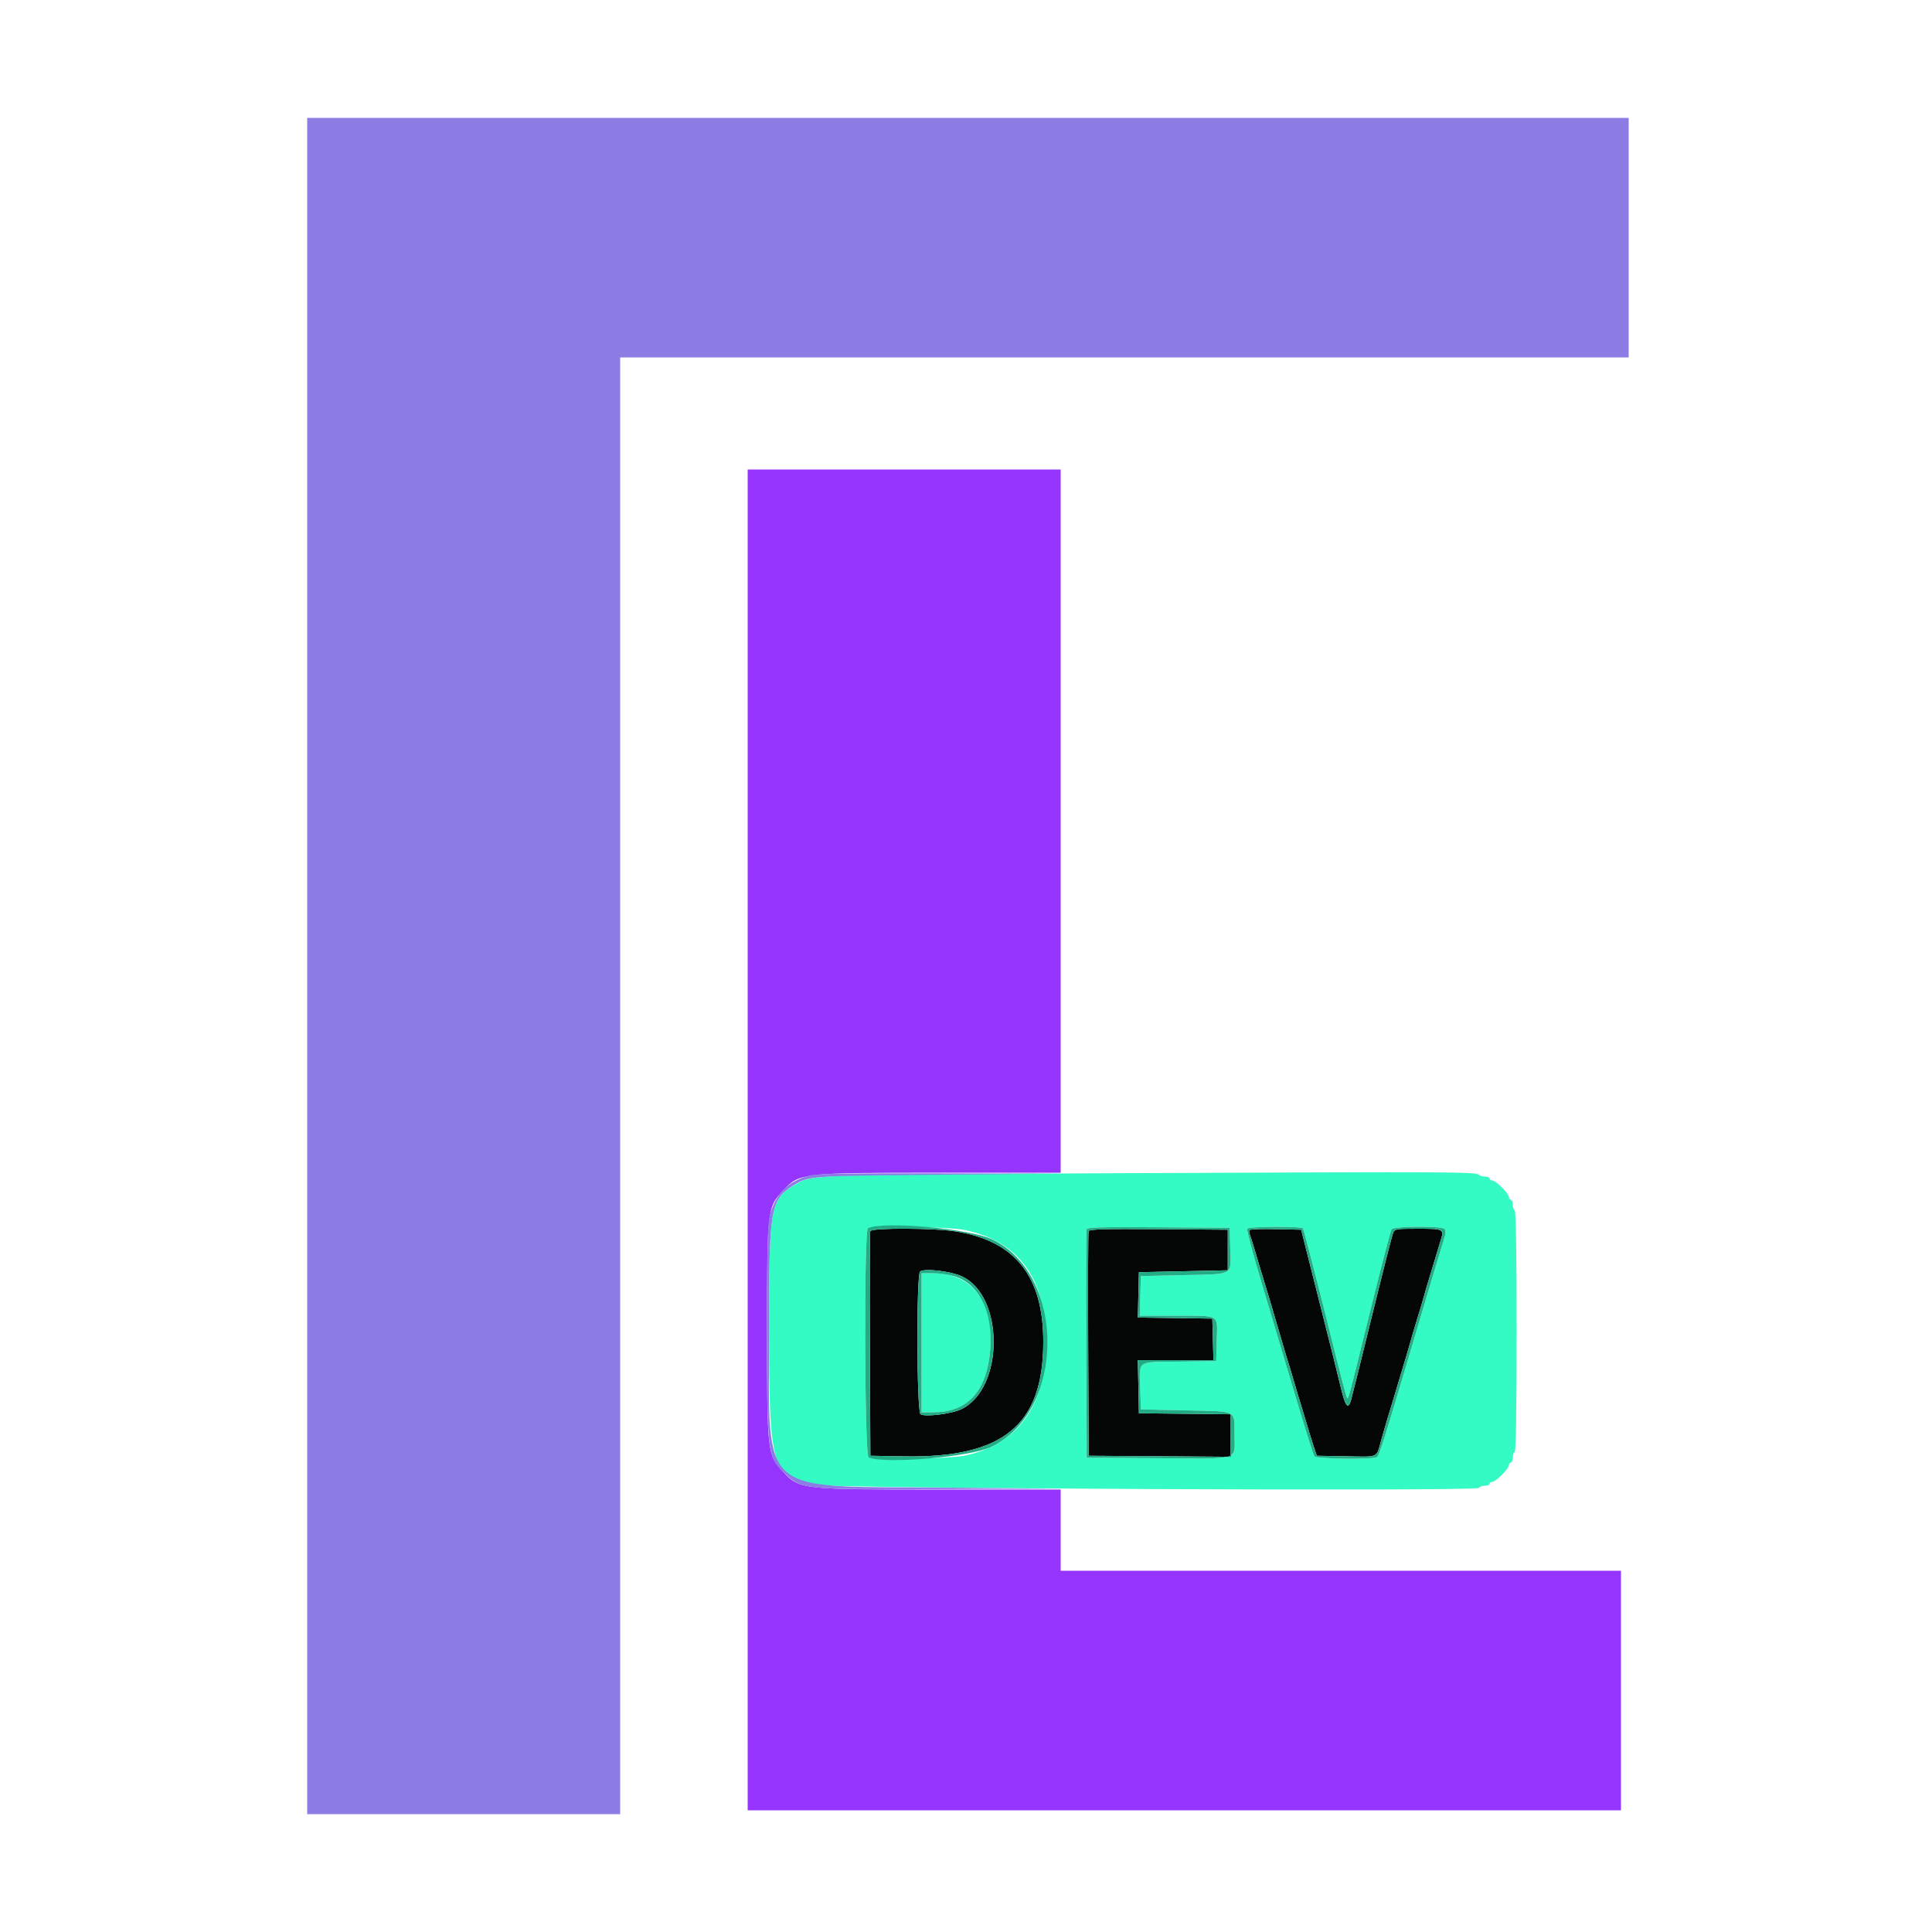
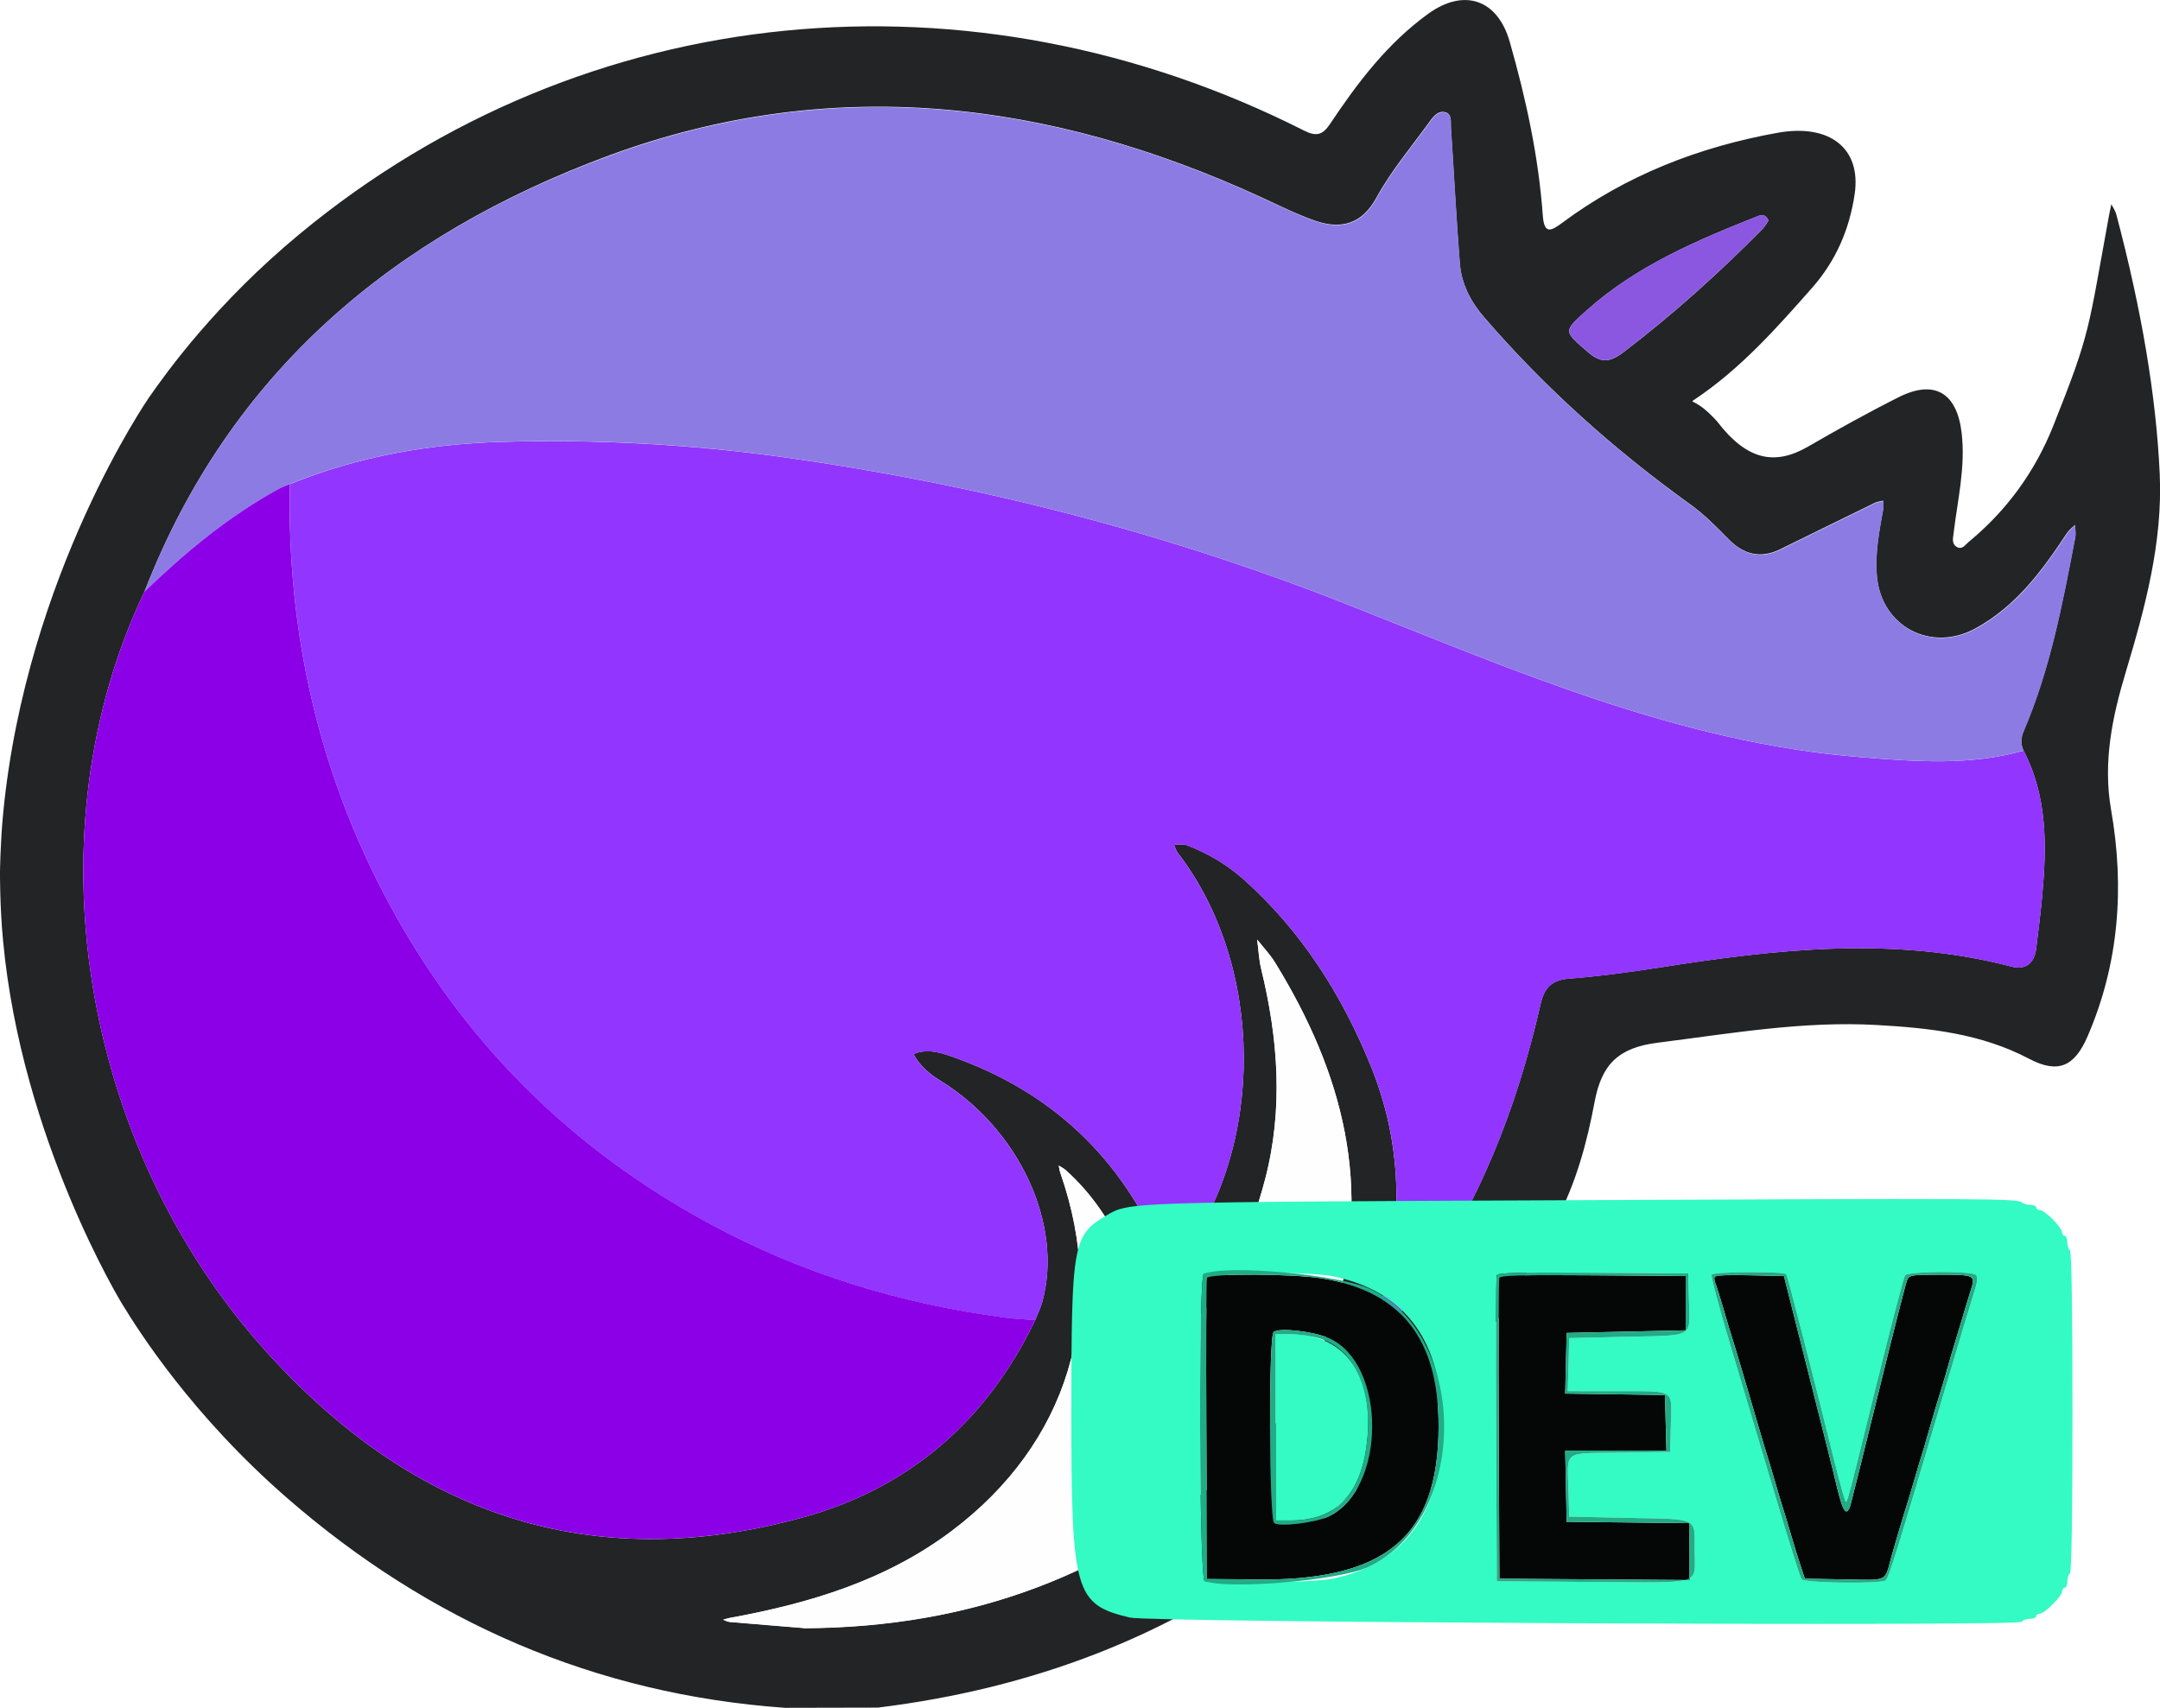
- <svg xmlns="http://www.w3.org/2000/svg" id="svg" width="400" height="400" version="1.1" viewBox="0 0 400 400">
-   <g id="svgg">
-     <path id="path0" fill="#9434fc" fill-rule="evenodd" stroke="none" d="M154.800 236.000 L 154.800 374.800 245.200 374.800 L 335.600 374.800 335.600 350.000 L 335.600 325.200 277.600 325.200 L 219.600 325.200 219.600 316.800 L 219.600 308.400 194.700 308.395 C 165.832 308.390,165.549 308.358,162.148 304.734 C 158.856 301.226,158.809 300.821,158.809 275.600 C 158.809 250.379,158.856 249.974,162.148 246.466 C 165.549 242.842,165.832 242.810,194.700 242.805 L 219.600 242.800 219.600 170.000 L 219.600 97.200 187.200 97.200 L 154.800 97.200 154.800 236.000" />
-     <path id="path1" fill="#33fbc3" fill-rule="evenodd" stroke="none" d="M236.000 242.882 C 167.106 243.184,168.179 243.148,164.579 245.278 C 159.466 248.303,159.228 249.647,159.228 275.600 C 159.228 303.547,159.755 305.394,168.298 307.416 C 171.455 308.163,305.708 308.796,306.160 308.065 C 306.318 307.809,306.887 307.600,307.424 307.600 C 307.961 307.600,308.400 307.420,308.400 307.200 C 308.400 306.980,308.652 306.800,308.960 306.800 C 309.688 306.800,312.400 304.088,312.400 303.360 C 312.400 303.052,312.580 302.800,312.800 302.800 C 313.020 302.800,313.200 302.361,313.200 301.824 C 313.200 301.287,313.380 300.736,313.600 300.600 C 313.860 300.440,314.000 291.670,314.000 275.600 C 314.000 259.530,313.860 250.760,313.600 250.600 C 313.380 250.464,313.200 249.913,313.200 249.376 C 313.200 248.839,313.020 248.400,312.800 248.400 C 312.580 248.400,312.400 248.148,312.400 247.840 C 312.400 247.532,311.752 246.632,310.960 245.840 C 310.168 245.048,309.268 244.400,308.960 244.400 C 308.652 244.400,308.400 244.220,308.400 244.000 C 308.400 243.780,307.986 243.600,307.480 243.600 C 306.974 243.600,306.389 243.438,306.180 243.241 C 305.518 242.614,301.549 242.594,236.000 242.882 M199.517 254.615 C 210.896 256.884,216.627 264.743,216.568 278.000 C 216.511 291.082,210.740 299.071,199.674 301.387 C 196.720 302.006,181.233 302.294,179.833 301.757 C 178.983 301.431,178.852 254.607,179.700 254.265 C 180.982 253.748,196.546 254.022,199.517 254.615 M254.714 258.566 C 254.861 264.182,255.604 263.763,245.081 264.000 L 236.200 264.200 236.086 268.300 L 235.972 272.400 243.486 272.406 C 252.711 272.414,252.056 272.023,251.914 277.432 L 251.800 281.800 244.105 281.909 C 235.101 282.036,235.897 281.451,236.083 287.800 L 236.200 291.800 245.515 292.000 C 256.404 292.234,255.585 291.807,255.594 297.251 C 255.602 302.452,257.047 302.028,239.753 301.905 L 225.000 301.800 224.896 278.400 C 224.839 265.530,224.879 254.773,224.986 254.495 C 225.137 254.098,228.335 254.013,239.889 254.095 L 254.600 254.200 254.714 258.566 M269.755 254.327 C 269.974 254.681,273.761 269.359,276.638 281.000 C 277.616 284.960,278.570 288.560,278.758 289.000 C 279.165 289.954,278.641 291.831,283.842 270.800 C 285.991 262.110,287.917 254.775,288.123 254.500 C 288.613 253.847,298.433 253.793,299.080 254.440 C 299.400 254.760,299.320 255.496,298.786 257.140 C 298.381 258.383,296.399 264.980,294.381 271.800 C 286.722 297.681,285.576 301.368,285.095 301.673 C 284.229 302.224,272.548 302.068,272.124 301.500 C 271.919 301.225,270.008 295.150,267.879 288.000 C 265.750 280.850,262.649 270.449,260.988 264.887 C 259.327 259.325,258.076 254.600,258.208 254.387 C 258.499 253.917,269.466 253.860,269.755 254.327 M190.800 278.000 L 190.800 292.400 193.185 292.400 C 199.891 292.400,203.779 288.626,204.833 281.093 C 206.336 270.348,201.821 263.600,193.127 263.600 L 190.800 263.600 190.800 278.000" />
-     <path id="path2" fill="#040706" fill-rule="evenodd" stroke="none" d="M180.184 254.900 C 180.078 255.175,180.039 265.750,180.096 278.400 L 180.200 301.400 187.200 301.524 C 207.716 301.888,216.000 295.064,216.000 277.800 C 216.000 264.303,210.233 256.977,198.034 254.977 C 193.534 254.239,180.458 254.183,180.184 254.900 M225.386 254.895 C 225.279 255.173,225.239 265.750,225.296 278.400 L 225.400 301.400 240.100 301.505 L 254.800 301.610 254.800 297.212 L 254.800 292.814 245.300 292.707 L 235.800 292.600 235.689 287.100 L 235.577 281.600 243.402 281.600 L 251.227 281.600 251.114 277.300 L 251.000 273.000 243.287 272.891 L 235.575 272.783 235.687 268.091 L 235.800 263.400 245.000 263.200 L 254.200 263.000 254.200 258.800 L 254.200 254.600 239.889 254.495 C 228.656 254.412,225.537 254.498,225.386 254.895 M258.704 254.629 C 258.566 254.767,258.611 255.267,258.804 255.740 C 258.997 256.213,259.544 257.950,260.019 259.600 C 260.494 261.250,261.030 263.050,261.211 263.600 C 261.663 264.981,263.969 272.737,265.642 278.500 C 266.104 280.095,266.632 281.850,266.814 282.400 C 266.996 282.950,267.536 284.750,268.014 286.400 C 268.492 288.050,269.032 289.850,269.214 290.400 C 269.396 290.950,269.940 292.750,270.422 294.400 C 270.904 296.050,271.598 298.300,271.964 299.400 L 272.630 301.400 278.719 301.510 C 285.580 301.635,284.933 301.931,285.955 298.200 C 286.473 296.309,287.924 291.422,288.389 290.000 C 288.570 289.450,289.108 287.650,289.586 286.000 C 290.064 284.350,290.601 282.550,290.781 282.000 C 290.960 281.450,291.307 280.280,291.550 279.400 C 292.066 277.536,293.517 272.649,293.985 271.200 C 294.162 270.650,294.529 269.390,294.800 268.400 C 295.071 267.410,295.440 266.150,295.619 265.600 C 295.799 265.050,296.342 263.250,296.826 261.600 C 297.310 259.950,297.954 257.822,298.258 256.870 C 299.030 254.455,298.925 254.400,293.568 254.400 C 288.982 254.400,288.767 254.438,288.411 255.300 C 288.207 255.795,286.228 263.580,284.013 272.600 C 281.798 281.620,279.854 289.435,279.693 289.967 C 279.106 291.906,278.536 291.181,277.606 287.309 C 276.628 283.242,276.463 282.581,272.069 265.200 L 269.390 254.600 264.173 254.489 C 261.303 254.428,258.843 254.491,258.704 254.629 M199.020 264.200 C 207.978 268.126,207.962 287.521,198.996 291.775 C 196.914 292.763,191.357 293.428,190.579 292.782 C 189.793 292.130,189.707 264.053,190.489 263.271 C 191.218 262.542,196.566 263.125,199.020 264.200" />
-     <path id="path3" fill="#8c7ce4" fill-rule="evenodd" stroke="none" d="M63.600 200.000 L 63.600 375.600 96.000 375.600 L 128.400 375.600 128.400 224.800 L 128.400 74.000 232.800 74.000 L 337.200 74.000 337.200 49.200 L 337.200 24.400 200.400 24.400 L 63.600 24.400 63.600 200.000 M167.598 243.369 C 163.041 244.628,160.585 247.136,159.342 251.800 C 158.929 253.350,158.809 258.709,158.809 275.600 C 158.809 301.015,158.895 301.701,162.466 305.052 C 166.041 308.407,166.006 308.404,194.800 308.304 L 219.800 308.217 194.400 307.988 C 156.629 307.648,159.228 310.041,159.228 275.600 C 159.228 249.938,159.477 248.453,164.276 245.417 C 167.351 243.472,167.602 243.454,194.400 243.212 L 219.800 242.983 194.600 242.927 C 175.583 242.885,168.958 242.994,167.598 243.369" />
-     <path id="path4" fill="#21ac86" fill-rule="evenodd" stroke="none" d="M179.700 254.265 C 178.852 254.607,178.983 301.431,179.833 301.757 C 183.434 303.139,200.685 301.668,205.115 299.601 C 220.570 292.391,220.841 264.081,205.526 256.650 C 200.897 254.403,183.368 252.785,179.700 254.265 M224.986 254.495 C 224.879 254.773,224.839 265.530,224.896 278.400 L 225.000 301.800 239.753 301.905 C 257.047 302.028,255.602 302.452,255.594 297.251 C 255.585 291.807,256.404 292.234,245.515 292.000 L 236.200 291.800 236.083 287.800 C 235.897 281.451,235.101 282.036,244.105 281.909 L 251.800 281.800 251.914 277.432 C 252.056 272.023,252.711 272.414,243.486 272.406 L 235.972 272.400 236.086 268.300 L 236.200 264.200 245.081 264.000 C 255.604 263.763,254.861 264.182,254.714 258.566 L 254.600 254.200 239.889 254.095 C 228.335 254.013,225.137 254.098,224.986 254.495 M258.208 254.387 C 258.076 254.600,259.327 259.325,260.988 264.887 C 262.649 270.449,265.750 280.850,267.879 288.000 C 270.008 295.150,271.919 301.225,272.124 301.500 C 272.548 302.068,284.229 302.224,285.095 301.673 C 285.576 301.368,286.722 297.681,294.381 271.800 C 296.399 264.980,298.381 258.383,298.786 257.140 C 299.320 255.496,299.400 254.760,299.080 254.440 C 298.433 253.793,288.613 253.847,288.123 254.500 C 287.917 254.775,285.991 262.110,283.842 270.800 C 278.641 291.831,279.165 289.954,278.758 289.000 C 278.570 288.560,277.616 284.960,276.638 281.000 C 273.761 269.359,269.974 254.681,269.755 254.327 C 269.466 253.860,258.499 253.917,258.208 254.387 M198.034 254.977 C 210.233 256.977,216.000 264.303,216.000 277.800 C 216.000 295.064,207.716 301.888,187.200 301.524 L 180.200 301.400 180.096 278.400 C 180.039 265.750,180.078 255.175,180.184 254.900 C 180.458 254.183,193.534 254.239,198.034 254.977 M254.200 258.800 L 254.200 263.000 245.000 263.200 L 235.800 263.400 235.687 268.091 L 235.575 272.783 243.287 272.891 L 251.000 273.000 251.114 277.300 L 251.227 281.600 243.402 281.600 L 235.577 281.600 235.689 287.100 L 235.800 292.600 245.300 292.707 L 254.800 292.814 254.800 297.212 L 254.800 301.610 240.100 301.505 L 225.400 301.400 225.296 278.400 C 225.239 265.750,225.279 255.173,225.386 254.895 C 225.537 254.498,228.656 254.412,239.889 254.495 L 254.200 254.600 254.200 258.800 M272.069 265.200 C 276.463 282.581,276.628 283.242,277.606 287.309 C 278.536 291.181,279.106 291.906,279.693 289.967 C 279.854 289.435,281.798 281.620,284.013 272.600 C 286.228 263.580,288.207 255.795,288.411 255.300 C 288.767 254.438,288.982 254.400,293.568 254.400 C 298.925 254.400,299.030 254.455,298.258 256.870 C 297.954 257.822,297.310 259.950,296.826 261.600 C 296.342 263.250,295.799 265.050,295.619 265.600 C 295.440 266.150,295.071 267.410,294.800 268.400 C 294.529 269.390,294.162 270.650,293.985 271.200 C 293.517 272.649,292.066 277.536,291.550 279.400 C 291.307 280.280,290.960 281.450,290.781 282.000 C 290.601 282.550,290.064 284.350,289.586 286.000 C 289.108 287.650,288.570 289.450,288.389 290.000 C 287.924 291.422,286.473 296.309,285.955 298.200 C 284.933 301.931,285.580 301.635,278.719 301.510 L 272.630 301.400 271.964 299.400 C 271.598 298.300,270.904 296.050,270.422 294.400 C 269.940 292.750,269.396 290.950,269.214 290.400 C 269.032 289.850,268.492 288.050,268.014 286.400 C 267.536 284.750,266.996 282.950,266.814 282.400 C 266.632 281.850,266.104 280.095,265.642 278.500 C 263.969 272.737,261.663 264.981,261.211 263.600 C 261.030 263.050,260.494 261.250,260.019 259.600 C 259.544 257.950,258.997 256.213,258.804 255.740 C 258.272 254.435,258.555 254.369,264.173 254.489 L 269.390 254.600 272.069 265.200 M190.489 263.271 C 189.707 264.053,189.793 292.130,190.579 292.782 C 191.357 293.428,196.914 292.763,198.996 291.775 C 207.962 287.521,207.978 268.126,199.020 264.200 C 196.566 263.125,191.218 262.542,190.489 263.271 M197.551 264.223 C 203.123 265.877,206.022 272.594,204.833 281.093 C 203.779 288.626,199.891 292.400,193.185 292.400 L 190.800 292.400 190.800 278.000 L 190.800 263.600 193.127 263.600 C 194.407 263.600,196.398 263.880,197.551 264.223" />
+ <svg xmlns="http://www.w3.org/2000/svg" xmlns:ns1="http://vectornator.io" height="100%" stroke-miterlimit="10" style="fill-rule:nonzero;clip-rule:evenodd;stroke-linecap:round;stroke-linejoin:round;" version="1.1" viewBox="0 0 333.94 264.05" width="100%" xml:space="preserve">
+   <defs />
+   <clipPath id="ArtboardFrame">
+     <rect height="264.05" width="333.94" x="0" y="0" />
+   </clipPath>
+   <g clip-path="url(#ArtboardFrame)" id="Layer_1-2" ns1:layerName="Layer_1-2">
+     <g opacity="1">
+       <path d="M121.34 264.05C92 261.97 66.34 250.73 44.36 231.59C29.68 218.8 21.52 205.93 18.87 201.59C18.87 201.59 3.33 176.22 0.47 145.41C-0.04 140 0 134.87 0 134.87C0 134.87 0.04 130.37 0.5 125.63C4.1 88.76 23.06 61.42 23.06 61.42C25.73 57.59 33.4 46.85 46.43 36.09C90.51-0.32 150.29-5.77 201.63 20.2C203.48 21.13 204.48 20.89 205.61 19.19C209.87 12.8 214.48 6.71 220.79 2.14C226.35-1.88 231.54-0.1 233.41 6.47C235.92 15.27 237.86 24.18 238.52 33.32C238.73 36.29 239.82 35.71 241.48 34.48C251.42 27.08 262.65 22.73 274.76 20.54C282.89 19.07 287.76 22.93 286.74 29.97C285.95 35.4 283.85 40.3 280.19 44.46C274.64 50.76 269.06 57.04 262 61.76C261.09 62.37 262.06 61.6 264.86 64.51C264.93 64.59 265.38 65.03 265.44 65.12C270.06 71.18 274.37 72.02 279.51 69.06C284.12 66.4 288.78 63.8 293.54 61.41C299.07 58.63 302.54 60.73 303.27 66.9C303.9 72.21 302.64 77.32 302.02 82.51C301.93 83.25 301.73 84.07 302.48 84.54C303.35 85.08 303.84 84.22 304.36 83.79C310.24 78.94 314.61 72.93 317.42 65.89C323.3 51.16 322.79 51.08 326.06 33.3C326.18 32.66 326.29 32.15 326.42 31.58C326.68 32.09 327.03 32.59 327.18 33.13C331.12 47.99 333.36 61.38 333.9 73.31C334.37 83.8 331.66 93.88 328.66 103.87C326.57 110.81 325.09 117.81 326.38 125.22C328.47 137.19 327.62 148.96 322.74 160.24C320.72 164.92 318.18 166.05 313.7 163.7C306.28 159.79 298.28 158.94 290.17 158.48C278.75 157.83 267.52 159.8 256.26 161.22C250.25 161.98 247.62 164.52 246.53 170.36C245.35 176.68 243.66 182.89 240.66 188.55C218.17 231.04 184.47 258.04 135.71 264.02M22.33 91.49C4.67 128.51 12.28 176.7 40.89 208.68C63.46 233.9 90.97 243.75 124.13 234.61C140.65 230.06 152.61 219.6 160.05 204.09C160.42 203.15 160.88 202.23 161.14 201.26C164.42 189.36 157.57 174.57 145.36 167.08C143.68 166.05 142.19 164.77 141.23 162.98C143.27 162.1 145.23 162.68 147.17 163.36C162.41 168.72 173.21 178.82 179.58 193.67C180.13 194.94 180.71 197.04 182.51 194.67C195.73 177.21 195.51 149.26 182.06 131.83C181.8 131.49 181.69 131.02 181.51 130.61C182.17 130.62 182.91 130.46 183.49 130.68C186.72 131.92 189.69 133.66 192.27 135.96C201.27 144 207.57 153.97 212.02 165.04C217.54 178.79 216.8 192.7 212.06 206.54C211.89 207.04 211.91 207.6 211.85 208.13C212.27 207.8 212.78 207.54 213.11 207.14C215.07 204.73 217.09 202.36 218.91 199.85C228.65 186.41 234.51 171.28 238.18 155.22C238.74 152.76 239.87 151.52 242.54 151.31C247.2 150.94 251.85 150.32 256.47 149.6C274.64 146.74 292.79 144.69 310.98 149.44C313.13 150 314.49 148.97 314.78 146.73C315.13 143.97 315.48 141.21 315.73 138.44C316.43 130.76 316.54 123.14 312.83 116.03C312.39 115.04 312.4 114.06 312.83 113.07C316.96 103.45 318.87 93.24 320.83 83.04C320.94 82.44 320.81 81.79 320.8 81.16C320.37 81.59 319.85 81.96 319.53 82.45C315.74 88.23 311.67 93.73 305.43 97.15C298.58 100.91 290.94 96.91 290.18 89.22C289.83 85.65 290.51 82.21 291.13 78.74C291.21 78.31 291.15 77.86 291.15 77.41C290.71 77.52 290.23 77.56 289.83 77.76C284.96 80.13 280.1 82.54 275.23 84.92C272.2 86.41 269.57 85.74 267.27 83.39C265.39 81.47 263.52 79.57 261.31 77.98C249.6 69.56 238.89 60 229.45 49.06C227.36 46.64 225.93 43.87 225.68 40.7C225.12 33.68 224.77 26.64 224.3 19.61C224.25 18.8 224.52 17.63 223.43 17.35C222.36 17.08 221.64 17.95 221.06 18.75C218.25 22.66 215.12 26.32 212.78 30.59C210.63 34.52 207.46 35.6 203.21 34.09C200.38 33.09 197.67 31.73 194.94 30.47C162.18 15.45 128.64 11.37 94.21 24.02C60.85 36.35 35.52 57.52 22.33 91.49ZM124.21 251.73C150.68 251.61 171.81 243.22 190.05 227.42C197.59 220.9 203.17 212.9 206.19 203.33C212.4 183.66 207.56 165.76 197.14 148.83C196.36 147.55 195.3 146.45 194.36 145.26C194.57 146.79 194.63 148.35 194.99 149.84C197.62 160.63 198.42 171.47 195.59 182.32C192.84 192.86 188.08 202.32 179.76 209.68C179.46 209.95 179.06 210.11 178.71 210.32C178.6 209.89 178.49 209.46 178.4 209.03C176.18 198.53 173.13 188.43 164.77 180.91C164.45 180.62 164.04 180.44 163.68 180.2C163.77 180.59 163.82 181.01 163.95 181.38C171.38 202.69 165.12 223.2 147.06 236.75C136.88 244.38 125.11 247.9 112.83 250.14C112.48 250.2 112.14 250.33 111.8 250.42C112.14 250.54 112.48 250.73 112.82 250.76C117.34 251.15 121.87 251.51 124.21 251.7L124.21 251.7L124.21 251.73ZM273.41 34.09C273.03 33.17 272.39 33.17 271.77 33.42C262.31 37.16 252.97 41.13 245.26 48.03C241.62 51.29 241.75 51.16 245.43 54.38C247.48 56.18 248.86 56.07 250.97 54.47C258.63 48.65 265.74 42.23 272.49 35.4C272.86 35.02 273.12 34.52 273.41 34.1L273.41 34.1L273.41 34.09Z" fill="#222426" fill-rule="nonzero" opacity="1" stroke="none" />
+       <path d="M312.84 116.05C316.56 123.16 316.44 130.78 315.74 138.46C315.49 141.23 315.14 143.99 314.79 146.75C314.51 148.99 313.15 150.02 310.99 149.46C292.8 144.7 274.65 146.75 256.48 149.62C251.86 150.35 247.21 150.97 242.55 151.33C239.88 151.54 238.75 152.78 238.19 155.24C234.52 171.3 228.66 186.43 218.92 199.87C217.1 202.38 215.08 204.75 213.12 207.16C212.79 207.56 212.29 207.82 211.86 208.15C211.92 207.62 211.9 207.06 212.07 206.56C216.8 192.72 217.55 178.81 212.03 165.06C207.58 153.98 201.28 144.02 192.28 135.98C189.71 133.68 186.73 131.95 183.5 130.7C182.92 130.47 182.19 130.64 181.52 130.63C181.7 131.04 181.81 131.5 182.07 131.85C195.52 149.28 195.74 177.23 182.52 194.69C180.72 197.06 180.13 194.96 179.59 193.69C173.22 178.83 162.42 168.74 147.18 163.38C145.24 162.7 143.28 162.13 141.24 163C142.2 164.79 143.69 166.07 145.37 167.1C157.57 174.58 164.43 189.38 161.15 201.28C160.88 202.25 160.43 203.17 160.06 204.11C158.54 203.99 157.01 203.95 155.5 203.75C139.46 201.65 124.2 197.02 109.93 189.33C88.24 177.64 71.49 160.96 59.9 139.23C49.19 119.15 44.37 97.6 44.82 74.86C55.32 70.58 66.33 68.64 77.59 68.32C92.22 67.91 106.83 68.69 121.34 70.72C151.13 74.9 180.08 82.33 208.08 93.37C233.96 103.57 259.53 114.85 287.77 117.08C296.15 117.74 304.57 118.41 312.85 116.06L312.85 116.06L312.84 116.05Z" fill="#9235ff" fill-rule="nonzero" opacity="1" stroke="none" />
+       <path d="M312.84 116.05C304.56 118.41 296.15 117.74 287.76 117.07C259.52 114.84 233.95 103.56 208.07 93.36C180.06 82.32 151.12 74.89 121.33 70.71C106.81 68.67 92.21 67.89 77.58 68.31C66.33 68.63 55.31 70.57 44.81 74.85C44.26 75.08 43.69 75.27 43.17 75.56C35.4 79.8 28.68 85.4 22.33 91.5C35.52 57.52 60.85 36.35 94.24 24.08C128.66 11.43 162.21 15.51 194.97 30.53C197.71 31.78 200.41 33.14 203.24 34.15C207.49 35.66 210.66 34.58 212.81 30.65C215.15 26.38 218.28 22.72 221.09 18.81C221.67 18 222.39 17.14 223.46 17.41C224.55 17.69 224.27 18.85 224.33 19.67C224.81 26.7 225.16 33.74 225.71 40.76C225.96 43.93 227.39 46.7 229.48 49.12C238.93 60.06 249.63 69.61 261.34 78.04C263.55 79.63 265.41 81.53 267.3 83.45C269.6 85.8 272.23 86.47 275.26 84.98C280.13 82.59 284.99 80.19 289.86 77.82C290.26 77.63 290.74 77.59 291.18 77.47C291.18 77.91 291.23 78.37 291.16 78.8C290.54 82.27 289.85 85.72 290.21 89.28C290.97 96.96 298.61 100.96 305.46 97.21C311.7 93.79 315.77 88.29 319.56 82.51C319.88 82.01 320.4 81.65 320.83 81.22C320.85 81.85 320.98 82.5 320.86 83.1C318.91 93.3 316.99 103.51 312.86 113.13C312.43 114.12 312.42 115.1 312.86 116.09L312.86 116.09L312.84 116.05Z" fill="#8d7be4" fill-rule="nonzero" opacity="1" stroke="none" />
+       <path d="M22.33 91.49C28.67 85.39 35.4 79.79 43.17 75.55C43.69 75.27 44.26 75.08 44.81 74.84C44.36 97.58 49.18 119.13 59.89 139.21C71.48 160.94 88.23 177.62 109.92 189.31C124.2 197.01 139.45 201.63 155.49 203.73C157 203.93 158.53 203.97 160.05 204.09C152.61 219.61 140.65 230.06 124.13 234.61C90.97 243.74 63.46 233.9 40.89 208.68C12.27 176.71 4.67 128.52 22.33 91.49Z" fill="#8b00e7" fill-rule="nonzero" opacity="1" stroke="none" />
+       <path d="M124.21 251.73C121.87 251.54 117.35 251.17 112.82 250.79C112.47 250.76 112.14 250.57 111.8 250.45C112.14 250.35 112.48 250.23 112.83 250.17C125.11 247.93 136.88 244.41 147.06 236.78C165.13 223.23 171.39 202.72 163.95 181.41C163.82 181.03 163.77 180.62 163.68 180.23C164.05 180.46 164.45 180.65 164.77 180.94C173.13 188.46 176.18 198.56 178.4 209.06C178.49 209.49 178.61 209.92 178.71 210.35C179.06 210.14 179.46 209.98 179.76 209.71C188.07 202.35 192.84 192.89 195.59 182.35C198.42 171.5 197.62 160.66 194.99 149.87C194.63 148.38 194.56 146.82 194.36 145.29C195.29 146.47 196.35 147.58 197.14 148.86C207.56 165.79 212.4 183.69 206.19 203.36C203.17 212.92 197.59 220.92 190.05 227.45C171.81 243.25 150.68 251.64 124.21 251.76L124.21 251.76L124.21 251.73Z" fill="#fefefe" fill-rule="nonzero" opacity="1" stroke="none" />
+       <path d="M273.41 34.09C273.12 34.51 272.87 35.01 272.49 35.39C265.74 42.22 258.63 48.64 250.97 54.46C248.85 56.07 247.48 56.17 245.43 54.37C241.75 51.15 241.62 51.28 245.26 48.02C252.98 41.12 262.31 37.15 271.77 33.41C272.39 33.16 273.02 33.16 273.41 34.08L273.41 34.08L273.41 34.09Z" fill="#8b57e1" fill-rule="nonzero" opacity="1" stroke="none" />
+     </g>
+     <path d="M242.407 185.569C173.513 185.871 174.586 185.835 170.986 187.965C165.873 190.99 165.635 192.334 165.635 218.287C165.635 246.234 166.162 248.081 174.705 250.103C177.862 250.85 312.115 251.483 312.567 250.752C312.725 250.496 313.294 250.287 313.831 250.287C314.368 250.287 314.807 250.107 314.807 249.887C314.807 249.667 315.059 249.487 315.367 249.487C316.095 249.487 318.807 246.775 318.807 246.047C318.807 245.739 318.987 245.487 319.207 245.487C319.427 245.487 319.607 245.048 319.607 244.511C319.607 243.974 319.787 243.423 320.007 243.287C320.267 243.127 320.407 234.357 320.407 218.287C320.407 202.217 320.267 193.447 320.007 193.287C319.787 193.151 319.607 192.6 319.607 192.063C319.607 191.526 319.427 191.087 319.207 191.087C318.987 191.087 318.807 190.835 318.807 190.527C318.807 190.219 318.159 189.319 317.367 188.527C316.575 187.735 315.675 187.087 315.367 187.087C315.059 187.087 314.807 186.907 314.807 186.687C314.807 186.467 314.393 186.287 313.887 186.287C313.381 186.287 312.796 186.125 312.587 185.928C311.925 185.301 307.956 185.281 242.407 185.569M205.924 197.302C217.303 199.571 223.034 207.43 222.975 220.687C222.918 233.769 217.147 241.758 206.081 244.074C203.127 244.693 187.64 244.981 186.24 244.444C185.39 244.118 185.259 197.294 186.107 196.952C187.389 196.435 202.953 196.709 205.924 197.302M261.121 201.253C261.268 206.869 262.011 206.45 251.488 206.687L242.607 206.887L242.493 210.987L242.379 215.087L249.893 215.093C259.118 215.101 258.463 214.71 258.321 220.119L258.207 224.487L250.512 224.596C241.508 224.723 242.304 224.138 242.49 230.487L242.607 234.487L251.922 234.687C262.811 234.921 261.992 234.494 262.001 239.938C262.009 245.139 263.454 244.715 246.16 244.592L231.407 244.487L231.303 221.087C231.246 208.217 231.286 197.46 231.393 197.182C231.544 196.785 234.742 196.7 246.296 196.782L261.007 196.887L261.121 201.253M276.162 197.014C276.381 197.368 280.168 212.046 283.045 223.687C284.023 227.647 284.977 231.247 285.165 231.687C285.572 232.641 285.048 234.518 290.249 213.487C292.398 204.797 294.324 197.462 294.53 197.187C295.02 196.534 304.84 196.48 305.487 197.127C305.807 197.447 305.727 198.183 305.193 199.827C304.788 201.07 302.806 207.667 300.788 214.487C293.129 240.368 291.983 244.055 291.502 244.36C290.636 244.911 278.955 244.755 278.531 244.187C278.326 243.912 276.415 237.837 274.286 230.687C272.157 223.537 269.056 213.136 267.395 207.574C265.734 202.012 264.483 197.287 264.615 197.074C264.906 196.604 275.873 196.547 276.162 197.014M197.207 220.687L197.207 235.087L199.592 235.087C206.298 235.087 210.186 231.313 211.24 223.78C212.743 213.035 208.228 206.287 199.534 206.287L197.207 206.287L197.207 220.687" fill="#33fbc3" fill-rule="evenodd" opacity="1" stroke="none" />
+     <path d="M186.591 197.587C186.485 197.862 186.446 208.437 186.503 221.087L186.607 244.087L193.607 244.211C214.123 244.575 222.407 237.751 222.407 220.487C222.407 206.99 216.64 199.664 204.441 197.664C199.941 196.926 186.865 196.87 186.591 197.587M231.793 197.582C231.686 197.86 231.646 208.437 231.703 221.087L231.807 244.087L246.507 244.192L261.207 244.297L261.207 239.899L261.207 235.501L251.707 235.394L242.207 235.287L242.096 229.787L241.984 224.287L249.809 224.287L257.634 224.287L257.521 219.987L257.407 215.687L249.694 215.578L241.982 215.47L242.094 210.778L242.207 206.087L251.407 205.887L260.607 205.687L260.607 201.487L260.607 197.287L246.296 197.182C235.063 197.099 231.944 197.185 231.793 197.582M265.111 197.316C264.973 197.454 265.018 197.954 265.211 198.427C265.404 198.9 265.951 200.637 266.426 202.287C266.901 203.937 267.437 205.737 267.618 206.287C268.07 207.668 270.376 215.424 272.049 221.187C272.511 222.782 273.039 224.537 273.221 225.087C273.403 225.637 273.943 227.437 274.421 229.087C274.899 230.737 275.439 232.537 275.621 233.087C275.803 233.637 276.347 235.437 276.829 237.087C277.311 238.737 278.005 240.987 278.371 242.087L279.037 244.087L285.126 244.197C291.987 244.322 291.34 244.618 292.362 240.887C292.88 238.996 294.331 234.109 294.796 232.687C294.977 232.137 295.515 230.337 295.993 228.687C296.471 227.037 297.008 225.237 297.188 224.687C297.367 224.137 297.714 222.967 297.957 222.087C298.473 220.223 299.924 215.336 300.392 213.887C300.569 213.337 300.936 212.077 301.207 211.087C301.478 210.097 301.847 208.837 302.026 208.287C302.206 207.737 302.749 205.937 303.233 204.287C303.717 202.637 304.361 200.509 304.665 199.557C305.437 197.142 305.332 197.087 299.975 197.087C295.389 197.087 295.174 197.125 294.818 197.987C294.614 198.482 292.635 206.267 290.42 215.287C288.205 224.307 286.261 232.122 286.1 232.654C285.513 234.593 284.943 233.868 284.013 229.996C283.035 225.929 282.87 225.268 278.476 207.887L275.797 197.287L270.58 197.176C267.71 197.115 265.25 197.178 265.111 197.316M205.427 206.887C214.385 210.813 214.369 230.208 205.403 234.462C203.321 235.45 197.764 236.115 196.986 235.469C196.2 234.817 196.114 206.74 196.896 205.958C197.625 205.229 202.973 205.812 205.427 206.887" fill="#040706" fill-rule="evenodd" opacity="1" stroke="none" />
+     <path d="M186.107 196.952C185.259 197.294 185.39 244.118 186.24 244.444C189.841 245.826 207.092 244.355 211.522 242.288C226.977 235.078 227.248 206.768 211.933 199.337C207.304 197.09 189.775 195.472 186.107 196.952M231.393 197.182C231.286 197.46 231.246 208.217 231.303 221.087L231.407 244.487L246.16 244.592C263.454 244.715 262.009 245.139 262.001 239.938C261.992 234.494 262.811 234.921 251.922 234.687L242.607 234.487L242.49 230.487C242.304 224.138 241.508 224.723 250.512 224.596L258.207 224.487L258.321 220.119C258.463 214.71 259.118 215.101 249.893 215.093L242.379 215.087L242.493 210.987L242.607 206.887L251.488 206.687C262.011 206.45 261.268 206.869 261.121 201.253L261.007 196.887L246.296 196.782C234.742 196.7 231.544 196.785 231.393 197.182M264.615 197.074C264.483 197.287 265.734 202.012 267.395 207.574C269.056 213.136 272.157 223.537 274.286 230.687C276.415 237.837 278.326 243.912 278.531 244.187C278.955 244.755 290.636 244.911 291.502 244.36C291.983 244.055 293.129 240.368 300.788 214.487C302.806 207.667 304.788 201.07 305.193 199.827C305.727 198.183 305.807 197.447 305.487 197.127C304.84 196.48 295.02 196.534 294.53 197.187C294.324 197.462 292.398 204.797 290.249 213.487C285.048 234.518 285.572 232.641 285.165 231.687C284.977 231.247 284.023 227.647 283.045 223.687C280.168 212.046 276.381 197.368 276.162 197.014C275.873 196.547 264.906 196.604 264.615 197.074M204.441 197.664C216.64 199.664 222.407 206.99 222.407 220.487C222.407 237.751 214.123 244.575 193.607 244.211L186.607 244.087L186.503 221.087C186.446 208.437 186.485 197.862 186.591 197.587C186.865 196.87 199.941 196.926 204.441 197.664M260.607 201.487L260.607 205.687L251.407 205.887L242.207 206.087L242.094 210.778L241.982 215.47L249.694 215.578L257.407 215.687L257.521 219.987L257.634 224.287L249.809 224.287L241.984 224.287L242.096 229.787L242.207 235.287L251.707 235.394L261.207 235.501L261.207 239.899L261.207 244.297L246.507 244.192L231.807 244.087L231.703 221.087C231.646 208.437 231.686 197.86 231.793 197.582C231.944 197.185 235.063 197.099 246.296 197.182L260.607 197.287L260.607 201.487M278.476 207.887C282.87 225.268 283.035 225.929 284.013 229.996C284.943 233.868 285.513 234.593 286.1 232.654C286.261 232.122 288.205 224.307 290.42 215.287C292.635 206.267 294.614 198.482 294.818 197.987C295.174 197.125 295.389 197.087 299.975 197.087C305.332 197.087 305.437 197.142 304.665 199.557C304.361 200.509 303.717 202.637 303.233 204.287C302.749 205.937 302.206 207.737 302.026 208.287C301.847 208.837 301.478 210.097 301.207 211.087C300.936 212.077 300.569 213.337 300.392 213.887C299.924 215.336 298.473 220.223 297.957 222.087C297.714 222.967 297.367 224.137 297.188 224.687C297.008 225.237 296.471 227.037 295.993 228.687C295.515 230.337 294.977 232.137 294.796 232.687C294.331 234.109 292.88 238.996 292.362 240.887C291.34 244.618 291.987 244.322 285.126 244.197L279.037 244.087L278.371 242.087C278.005 240.987 277.311 238.737 276.829 237.087C276.347 235.437 275.803 233.637 275.621 233.087C275.439 232.537 274.899 230.737 274.421 229.087C273.943 227.437 273.403 225.637 273.221 225.087C273.039 224.537 272.511 222.782 272.049 221.187C270.376 215.424 268.07 207.668 267.618 206.287C267.437 205.737 266.901 203.937 266.426 202.287C265.951 200.637 265.404 198.9 265.211 198.427C264.679 197.122 264.962 197.056 270.58 197.176L275.797 197.287L278.476 207.887M196.896 205.958C196.114 206.74 196.2 234.817 196.986 235.469C197.764 236.115 203.321 235.45 205.403 234.462C214.369 230.208 214.385 210.813 205.427 206.887C202.973 205.812 197.625 205.229 196.896 205.958M203.958 206.91C209.53 208.564 212.429 215.281 211.24 223.78C210.186 231.313 206.298 235.087 199.592 235.087L197.207 235.087L197.207 220.687L197.207 206.287L199.534 206.287C200.814 206.287 202.805 206.567 203.958 206.91" fill="#21ac86" fill-rule="evenodd" opacity="1" stroke="none" />
  </g>
</svg>
